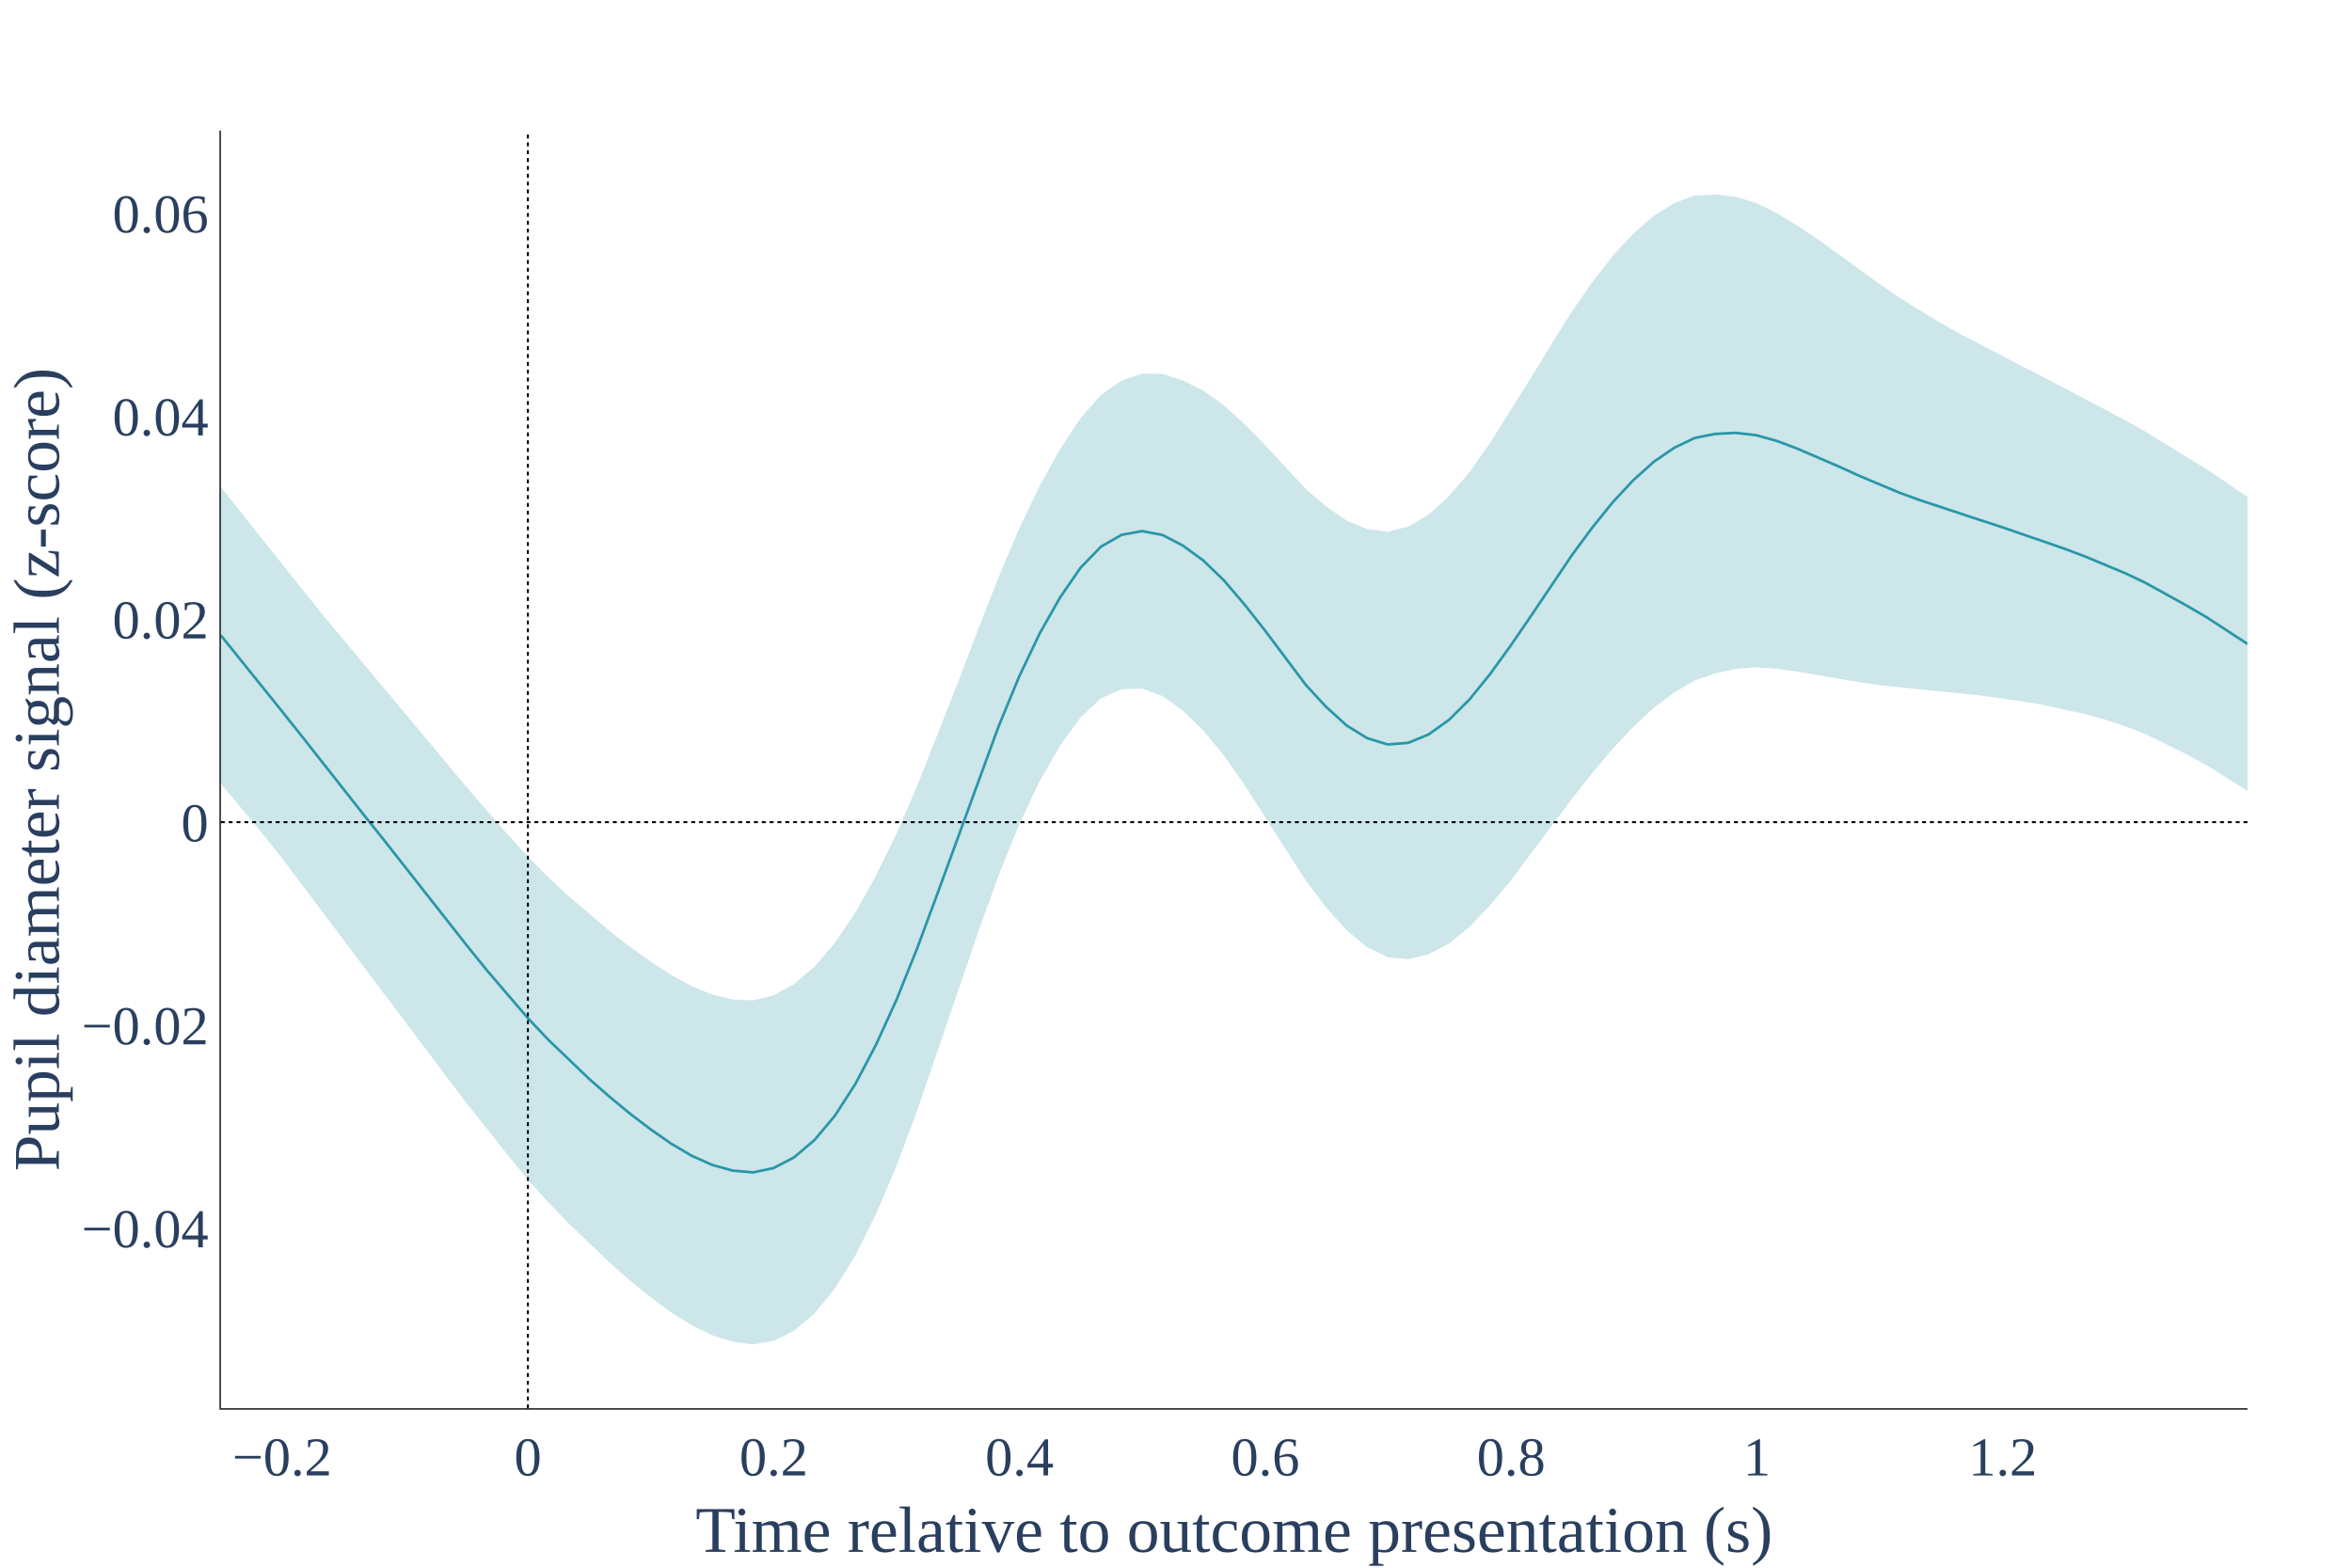
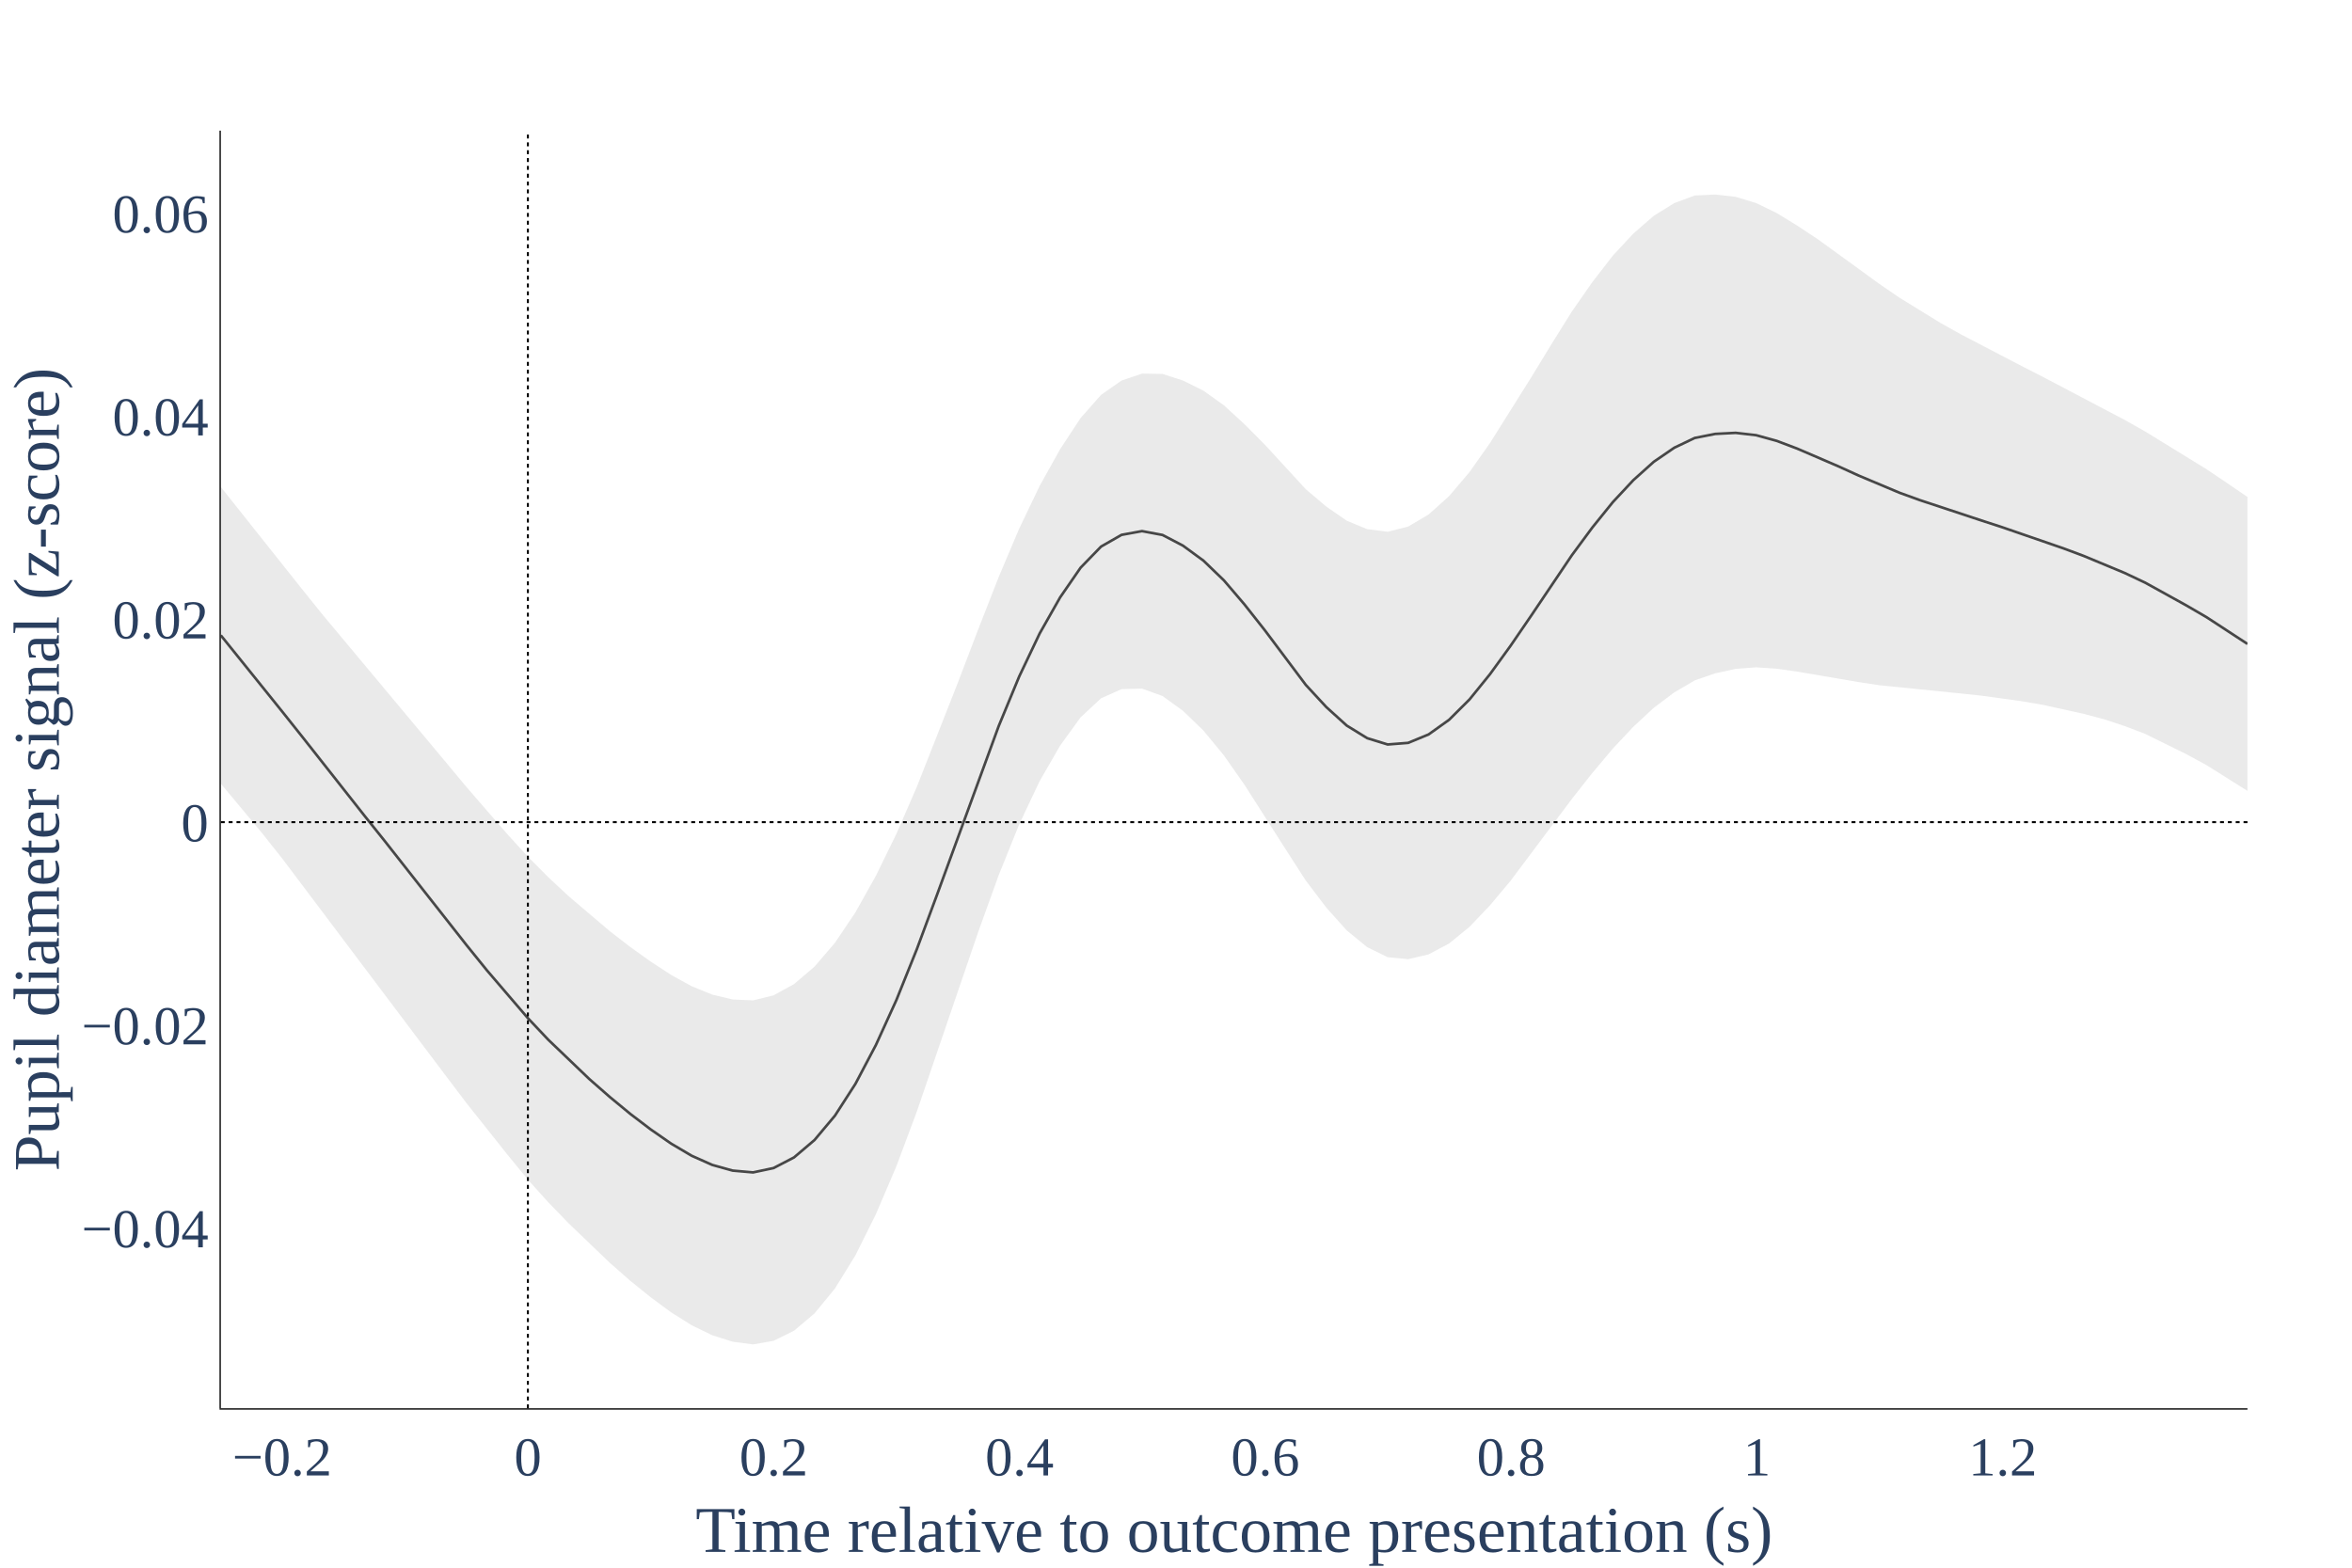
<svg xmlns="http://www.w3.org/2000/svg" class="main-svg" width="1800" height="1200" style="" viewBox="0 0 1800 1200">
  <rect x="0" y="0" width="1800" height="1200" style="fill: rgb(255, 255, 255); fill-opacity: 1;" />
-   <defs id="defs-8945a2">
+   <defs id="defs-1aefa3">
    <g class="clips">
-       <clipPath id="clip8945a2xyplot" class="plotclip">
+       <clipPath id="clip1aefa3xyplot" class="plotclip">
        <rect width="1551" height="978" />
      </clipPath>
-       <clipPath class="axesclip" id="clip8945a2x">
+       <clipPath class="axesclip" id="clip1aefa3x">
        <rect x="169" y="0" width="1551" height="1200" />
      </clipPath>
-       <clipPath class="axesclip" id="clip8945a2y">
+       <clipPath class="axesclip" id="clip1aefa3y">
        <rect x="0" y="100" width="1800" height="978" />
      </clipPath>
-       <clipPath class="axesclip" id="clip8945a2xy">
+       <clipPath class="axesclip" id="clip1aefa3xy">
        <rect x="169" y="100" width="1551" height="978" />
      </clipPath>
    </g>
    <g class="gradients" />
    <g class="patterns" />
  </defs>
  <g class="bglayer">
    <rect class="bg" x="169" y="100" width="1551" height="978" style="fill: rgb(255, 255, 255); fill-opacity: 1; stroke-width: 0;" />
  </g>
  <g class="layer-below">
    <g class="imagelayer" />
    <g class="shapelayer" />
  </g>
  <g class="cartesianlayer">
    <g class="subplot xy">
      <g class="layer-subplot">
        <g class="shapelayer" />
        <g class="imagelayer" />
      </g>
      <g class="minor-gridlayer">
        <g class="x" />
        <g class="y" />
      </g>
      <g class="gridlayer">
        <g class="x">
          <path class="xgrid crisp" transform="translate(215.88,0)" d="M0,100v978" style="stroke: rgb(255, 255, 255); stroke-opacity: 1; stroke-width: 1px;" />
          <path class="xgrid crisp" transform="translate(592.12,0)" d="M0,100v978" style="stroke: rgb(255, 255, 255); stroke-opacity: 1; stroke-width: 1px;" />
          <path class="xgrid crisp" transform="translate(780.24,0)" d="M0,100v978" style="stroke: rgb(255, 255, 255); stroke-opacity: 1; stroke-width: 1px;" />
          <path class="xgrid crisp" transform="translate(968.36,0)" d="M0,100v978" style="stroke: rgb(255, 255, 255); stroke-opacity: 1; stroke-width: 1px;" />
          <path class="xgrid crisp" transform="translate(1156.48,0)" d="M0,100v978" style="stroke: rgb(255, 255, 255); stroke-opacity: 1; stroke-width: 1px;" />
          <path class="xgrid crisp" transform="translate(1344.6,0)" d="M0,100v978" style="stroke: rgb(255, 255, 255); stroke-opacity: 1; stroke-width: 1px;" />
          <path class="xgrid crisp" transform="translate(1532.73,0)" d="M0,100v978" style="stroke: rgb(255, 255, 255); stroke-opacity: 1; stroke-width: 1px;" />
        </g>
        <g class="y">
          <path class="ygrid crisp" transform="translate(0,940.05)" d="M169,0h1551" style="stroke: rgb(255, 255, 255); stroke-opacity: 1; stroke-width: 1px;" />
          <path class="ygrid crisp" transform="translate(0,784.69)" d="M169,0h1551" style="stroke: rgb(255, 255, 255); stroke-opacity: 1; stroke-width: 1px;" />
          <path class="ygrid crisp" transform="translate(0,473.97)" d="M169,0h1551" style="stroke: rgb(255, 255, 255); stroke-opacity: 1; stroke-width: 1px;" />
          <path class="ygrid crisp" transform="translate(0,318.61)" d="M169,0h1551" style="stroke: rgb(255, 255, 255); stroke-opacity: 1; stroke-width: 1px;" />
          <path class="ygrid crisp" transform="translate(0,163.25)" d="M169,0h1551" style="stroke: rgb(255, 255, 255); stroke-opacity: 1; stroke-width: 1px;" />
        </g>
      </g>
      <g class="zerolinelayer">
        <path class="xzl zl crisp" transform="translate(404,0)" d="M0,100v978" style="stroke: rgb(255, 255, 255); stroke-opacity: 1; stroke-width: 2px;" />
        <path class="yzl zl crisp" transform="translate(0,629.33)" d="M169,0h1551" style="stroke: rgb(255, 255, 255); stroke-opacity: 1; stroke-width: 2px;" />
      </g>
      <g class="layer-between">
        <g class="shapelayer" />
        <g class="imagelayer" />
      </g>
      <path class="xlines-below" />
      <path class="ylines-below" />
      <g class="overlines-below" />
      <g class="xaxislayer-below" />
      <g class="yaxislayer-below" />
      <g class="overaxes-below" />
      <g class="overplot">
-         <g class="xy" transform="translate(169,100)" clip-path="url(#clip8945a2xyplot)">
+         <g class="xy" transform="translate(169,100)" clip-path="url(#clip1aefa3xyplot)">
          <g class="scatterlayer mlayer">
-             <g class="trace scatter trace84c1a5" style="stroke-miterlimit: 2; opacity: 1;">
+             <g class="trace scatter trace6a95f2" style="stroke-miterlimit: 2; opacity: 1;">
              <g class="fills" />
              <g class="errorbars" />
              <g class="lines">
-                 <path class="js-line" d="M0,386.31L47,444.71L62.67,464.41L109.67,524.07L125.33,543.64L188,623.4L203.67,642.79L235,679.36L250.67,695.95L282,725.95L297.67,739.69L313.33,752.61L329,764.54L344.67,775.42L360.33,784.67L376,791.67L391.67,796.04L407.33,797.43L423,794.1L438.67,785.96L454.33,772.67L470,753.98L485.67,729.63L501.33,699.9L517,665.52L532.67,626.53L548.33,584.31L595.33,455.74L611,417.83L626.67,384.88L642.33,357.26L658,334.53L673.67,318.37L689.33,309.41L705,306.55L720.67,309.49L736.33,317.67L752,329.15L767.67,344.25L783.33,362.6L799,382.47L830.33,424.26L846,441.21L861.67,455.4L877.33,465.04L893,469.87L908.67,468.64L924.33,462.17L940,450.98L955.67,435.35L971.33,416.01L987,394.39L1002.67,371.49L1034,324.95L1049.67,303.74L1065.33,284.33L1081,267.55L1096.67,253.46L1112.33,242.73L1128,235.24L1143.67,232.14L1159.33,231.33L1175,233.13L1190.67,237.45L1206.33,243.36L1237.67,256.84L1253.33,263.98L1284.67,277.17L1300.33,282.85L1347.33,298.39L1363,303.48L1410,319.69L1425.67,325.54L1457,338.58L1472.67,345.99L1504,363.31L1519.67,372.43L1551,392.9" style="vector-effect: none; fill: none; stroke: rgb(0, 130, 150); stroke-opacity: 0.8; stroke-width: 2px; opacity: 1;" />
+                 <path class="js-line" d="M0,386.31L47,444.71L62.67,464.41L109.67,524.07L125.33,543.64L188,623.4L203.67,642.79L235,679.36L250.67,695.95L282,725.95L297.67,739.69L313.33,752.61L329,764.54L344.67,775.42L360.33,784.67L376,791.67L391.67,796.04L407.33,797.43L423,794.1L438.67,785.96L454.33,772.67L470,753.98L485.67,729.63L501.33,699.9L517,665.52L532.67,626.53L548.33,584.31L595.33,455.74L611,417.83L626.67,384.88L642.33,357.26L658,334.53L673.67,318.37L689.33,309.41L705,306.55L720.67,309.49L736.33,317.67L752,329.15L767.67,344.25L783.33,362.6L799,382.47L830.33,424.26L846,441.21L861.67,455.4L877.33,465.04L893,469.87L908.67,468.64L924.33,462.17L940,450.98L955.67,435.35L971.33,416.01L987,394.39L1002.67,371.49L1034,324.95L1049.67,303.74L1065.33,284.33L1081,267.55L1096.67,253.46L1112.33,242.73L1128,235.24L1143.67,232.14L1159.33,231.33L1175,233.13L1190.67,237.45L1206.33,243.36L1237.67,256.84L1253.33,263.98L1284.67,277.17L1300.33,282.85L1347.33,298.39L1363,303.48L1410,319.69L1425.67,325.54L1457,338.58L1472.67,345.99L1504,363.31L1519.67,372.43L1551,392.9" style="vector-effect: none; fill: none; stroke: rgb(0, 0, 0); stroke-opacity: 0.8; stroke-width: 2px; opacity: 1;" />
              </g>
              <g class="points" />
              <g class="text" />
            </g>
-             <g class="trace scatter trace96e498" style="stroke-miterlimit: 2; opacity: 1;">
+             <g class="trace scatter trace8b4ff2" style="stroke-miterlimit: 2; opacity: 1;">
              <g class="fills">
                <g>
-                   <path class="js-fill" d="M0,272.77L62.67,351.6L78.33,371.05L172.33,483.59L188,502.43L219.33,538.59L235,555.75L250.67,571.53L266.33,586.13L297.67,612.76L313.33,624.87L329,636.06L344.67,646.29L360.33,654.92L376,661.31L391.67,665.04L407.33,665.75L423,661.88L438.67,653.3L454.33,639.95L470,621.67L485.67,598.36L501.33,570.39L517,538.32L532.67,502.24L564,422.72L579.67,381.64L595.33,341.63L611,304.64L626.67,271.91L642.33,243.81L658,219.98L673.67,202.24L689.33,191.3L705,185.99L720.67,186.22L736.33,191.28L752,199.05L767.67,210.25L783.33,224.62L799,240.38L830.33,274.48L846,287.75L861.67,298.59L877.33,305.06L893,307.05L908.67,303.06L924.33,293.81L940,279.76L955.67,261.29L971.33,239.07L1002.67,189.15L1018.33,163.48L1034,138.4L1049.67,115.87L1065.33,95.67L1081,78.8L1096.67,65.16L1112.33,55.47L1128,49.66L1143.67,48.9L1159.33,50.67L1175,55.44L1190.67,63.04L1206.33,72.65L1222,83L1237.67,94.36L1269,117.13L1284.67,127.86L1316,147.16L1331.67,155.92L1378.67,180.44L1394.33,188.43L1457,221.41L1472.67,230.24L1519.67,259.18L1535.33,269.71L1551,280.41L1551,505.4L1519.67,485.68L1504,477.17L1472.67,461.74L1457,455.75L1441.33,450.59L1425.67,446.42L1394.33,439.52L1378.67,436.82L1347.33,432.49L1331.67,430.83L1269,424.48L1253.33,422.09L1206.33,414.08L1190.67,411.85L1175,410.81L1159.33,412L1143.67,415.38L1128,420.82L1112.33,429.99L1096.67,441.76L1081,456.3L1065.33,472.99L1049.67,491.62L1034,511.49L987,574.26L971.33,592.95L955.67,609.4L940,622.21L924.33,630.53L908.67,634.21L893,632.69L877.33,625.02L861.67,612.21L846,594.68L830.33,574.03L814.67,549.69L783.33,500.59L767.67,478.25L752,459.24L736.33,444.07L720.67,432.76L705,427.1L689.33,427.51L673.67,434.5L658,449.07L642.33,470.71L626.67,497.85L611,531.02L595.33,569.85L579.67,613.24L532.67,750.82L517,792.73L501.33,829.41L485.67,860.9L470,886.28L454.33,905.39L438.67,918.61L423,926.33L407.33,929.1L391.67,927.03L376,922.03L360.33,914.42L344.67,904.56L329,893.02L313.33,880.36L297.67,866.61L266.33,836.55L250.67,820.37L235,802.96L219.33,783.8L188,744.37L172.33,723.66L47,557.17L31.33,537.44L0,499.85Z" style="fill: rgb(0, 130, 150); fill-opacity: 0.2; stroke-width: 0;" />
+                   <path class="js-fill" d="M0,272.77L62.67,351.6L78.33,371.05L172.33,483.59L188,502.43L219.33,538.59L235,555.75L250.67,571.53L266.33,586.13L297.67,612.76L313.33,624.87L329,636.06L344.67,646.29L360.33,654.92L376,661.31L391.67,665.04L407.33,665.75L423,661.88L438.67,653.3L454.33,639.95L470,621.67L485.67,598.36L501.33,570.39L517,538.32L532.67,502.24L564,422.72L579.67,381.64L595.33,341.63L611,304.64L626.67,271.91L642.33,243.81L658,219.98L673.67,202.24L689.33,191.3L705,185.99L720.67,186.22L736.33,191.28L752,199.05L767.67,210.25L783.33,224.62L799,240.38L830.33,274.48L846,287.75L861.67,298.59L877.33,305.06L893,307.05L908.67,303.06L924.33,293.81L940,279.76L955.67,261.29L971.33,239.07L1002.67,189.15L1018.33,163.48L1034,138.4L1049.67,115.87L1065.33,95.67L1081,78.8L1096.67,65.16L1112.33,55.47L1128,49.66L1143.67,48.9L1159.33,50.67L1175,55.44L1190.67,63.04L1206.33,72.65L1222,83L1237.67,94.36L1269,117.13L1284.67,127.86L1316,147.16L1331.67,155.92L1378.67,180.44L1394.33,188.43L1457,221.41L1472.67,230.24L1519.67,259.18L1535.33,269.71L1551,280.41L1551,505.4L1519.67,485.68L1504,477.17L1472.67,461.74L1457,455.75L1441.33,450.59L1425.67,446.42L1394.33,439.52L1378.67,436.82L1347.33,432.49L1331.67,430.83L1269,424.48L1253.33,422.09L1206.33,414.08L1190.67,411.85L1175,410.81L1159.33,412L1143.67,415.38L1128,420.82L1112.33,429.99L1096.67,441.76L1081,456.3L1065.33,472.99L1049.67,491.62L1034,511.49L987,574.26L971.33,592.95L955.67,609.4L940,622.21L924.33,630.53L908.67,634.21L893,632.69L877.33,625.02L861.67,612.21L846,594.68L830.33,574.03L814.67,549.69L783.33,500.59L767.67,478.25L752,459.24L736.33,444.07L720.67,432.76L705,427.1L689.33,427.51L673.67,434.5L658,449.07L642.33,470.71L626.67,497.85L611,531.02L595.33,569.85L579.67,613.24L532.67,750.82L517,792.73L501.33,829.41L485.67,860.9L470,886.28L454.33,905.39L438.67,918.61L423,926.33L407.33,929.1L391.67,927.03L376,922.03L360.33,914.42L344.67,904.56L329,893.02L313.33,880.36L297.67,866.61L266.33,836.55L250.67,820.37L235,802.96L219.33,783.8L188,744.37L172.33,723.66L47,557.17L31.33,537.44L0,499.85Z" style="fill: rgb(150, 150, 150); fill-opacity: 0.2; stroke-width: 0;" />
                </g>
              </g>
              <g class="errorbars" />
              <g class="lines">
                <path class="js-line" d="M0,272.77L62.67,351.6L78.33,371.05L172.33,483.59L188,502.43L219.33,538.59L235,555.75L250.67,571.53L266.33,586.13L297.67,612.76L313.33,624.87L329,636.06L344.67,646.29L360.33,654.92L376,661.31L391.67,665.04L407.33,665.75L423,661.88L438.67,653.3L454.33,639.95L470,621.67L485.67,598.36L501.33,570.39L517,538.32L532.67,502.24L564,422.72L579.67,381.64L595.33,341.63L611,304.64L626.67,271.91L642.33,243.81L658,219.98L673.67,202.24L689.33,191.3L705,185.99L720.67,186.22L736.33,191.28L752,199.05L767.67,210.25L783.33,224.62L799,240.38L830.33,274.48L846,287.75L861.67,298.59L877.33,305.06L893,307.05L908.67,303.06L924.33,293.81L940,279.76L955.67,261.29L971.33,239.07L1002.67,189.15L1018.33,163.48L1034,138.4L1049.67,115.87L1065.33,95.67L1081,78.8L1096.67,65.16L1112.33,55.47L1128,49.66L1143.67,48.9L1159.33,50.67L1175,55.44L1190.67,63.04L1206.33,72.65L1222,83L1237.67,94.36L1269,117.13L1284.67,127.86L1316,147.16L1331.67,155.92L1378.67,180.44L1394.33,188.43L1457,221.41L1472.67,230.24L1519.67,259.18L1535.33,269.71L1551,280.41L1551,505.4L1519.67,485.68L1504,477.17L1472.67,461.74L1457,455.75L1441.33,450.59L1425.67,446.42L1394.33,439.52L1378.67,436.82L1347.33,432.49L1331.67,430.83L1269,424.48L1253.33,422.09L1206.33,414.08L1190.67,411.85L1175,410.81L1159.33,412L1143.67,415.38L1128,420.82L1112.33,429.99L1096.67,441.76L1081,456.3L1065.33,472.99L1049.67,491.62L1034,511.49L987,574.26L971.33,592.95L955.67,609.4L940,622.21L924.33,630.53L908.67,634.21L893,632.69L877.33,625.02L861.67,612.21L846,594.68L830.33,574.03L814.67,549.69L783.33,500.59L767.67,478.25L752,459.24L736.33,444.07L720.67,432.76L705,427.1L689.33,427.51L673.67,434.5L658,449.07L642.33,470.71L626.67,497.85L611,531.02L595.33,569.85L579.67,613.24L532.67,750.82L517,792.73L501.33,829.41L485.67,860.9L470,886.28L454.33,905.39L438.67,918.61L423,926.33L407.33,929.1L391.67,927.03L376,922.03L360.33,914.42L344.67,904.56L329,893.02L313.33,880.36L297.67,866.61L266.33,836.55L250.67,820.37L235,802.96L219.33,783.8L188,744.37L172.33,723.66L47,557.17L31.33,537.44L0,499.85" style="vector-effect: none; fill: none; stroke: rgb(255, 255, 255); stroke-opacity: 0; stroke-width: 2px; opacity: 1;" />
              </g>
              <g class="points" />
              <g class="text" />
            </g>
          </g>
        </g>
      </g>
      <path class="xlines-above crisp" d="M168,1078.5H1720" style="fill: none; stroke-width: 1px; stroke: rgb(0, 0, 0); stroke-opacity: 1;" />
      <path class="ylines-above crisp" d="M168.5,100V1078" style="fill: none; stroke-width: 1px; stroke: rgb(0, 0, 0); stroke-opacity: 1;" />
      <g class="overlines-above" />
      <g class="xaxislayer-above">
        <g class="xtick">
          <text text-anchor="middle" x="0" y="1129.4" transform="translate(215.88,0)" style="font-family: 'Times New Roman'; font-size: 42px; fill: rgb(42, 63, 95); fill-opacity: 1; white-space: pre; opacity: 1;">−0.2</text>
        </g>
        <g class="xtick">
          <text text-anchor="middle" x="0" y="1129.4" style="font-family: 'Times New Roman'; font-size: 42px; fill: rgb(42, 63, 95); fill-opacity: 1; white-space: pre; opacity: 1;" transform="translate(404,0)">0</text>
        </g>
        <g class="xtick">
          <text text-anchor="middle" x="0" y="1129.4" style="font-family: 'Times New Roman'; font-size: 42px; fill: rgb(42, 63, 95); fill-opacity: 1; white-space: pre; opacity: 1;" transform="translate(592.12,0)">0.2</text>
        </g>
        <g class="xtick">
          <text text-anchor="middle" x="0" y="1129.4" style="font-family: 'Times New Roman'; font-size: 42px; fill: rgb(42, 63, 95); fill-opacity: 1; white-space: pre; opacity: 1;" transform="translate(780.24,0)">0.4</text>
        </g>
        <g class="xtick">
          <text text-anchor="middle" x="0" y="1129.4" style="font-family: 'Times New Roman'; font-size: 42px; fill: rgb(42, 63, 95); fill-opacity: 1; white-space: pre; opacity: 1;" transform="translate(968.36,0)">0.6</text>
        </g>
        <g class="xtick">
          <text text-anchor="middle" x="0" y="1129.4" style="font-family: 'Times New Roman'; font-size: 42px; fill: rgb(42, 63, 95); fill-opacity: 1; white-space: pre; opacity: 1;" transform="translate(1156.48,0)">0.8</text>
        </g>
        <g class="xtick">
          <text text-anchor="middle" x="0" y="1129.4" style="font-family: 'Times New Roman'; font-size: 42px; fill: rgb(42, 63, 95); fill-opacity: 1; white-space: pre; opacity: 1;" transform="translate(1344.6,0)">1</text>
        </g>
        <g class="xtick">
          <text text-anchor="middle" x="0" y="1129.4" style="font-family: 'Times New Roman'; font-size: 42px; fill: rgb(42, 63, 95); fill-opacity: 1; white-space: pre; opacity: 1;" transform="translate(1532.73,0)">1.2</text>
        </g>
      </g>
      <g class="yaxislayer-above">
        <g class="ytick">
          <text text-anchor="end" x="159.6" y="14.7" transform="translate(0,940.05)" style="font-family: 'Times New Roman'; font-size: 42px; fill: rgb(42, 63, 95); fill-opacity: 1; white-space: pre; opacity: 1;">−0.04</text>
        </g>
        <g class="ytick">
          <text text-anchor="end" x="159.6" y="14.7" style="font-family: 'Times New Roman'; font-size: 42px; fill: rgb(42, 63, 95); fill-opacity: 1; white-space: pre; opacity: 1;" transform="translate(0,784.69)">−0.02</text>
        </g>
        <g class="ytick">
          <text text-anchor="end" x="159.6" y="14.7" style="font-family: 'Times New Roman'; font-size: 42px; fill: rgb(42, 63, 95); fill-opacity: 1; white-space: pre; opacity: 1;" transform="translate(0,629.33)">0</text>
        </g>
        <g class="ytick">
          <text text-anchor="end" x="159.6" y="14.7" style="font-family: 'Times New Roman'; font-size: 42px; fill: rgb(42, 63, 95); fill-opacity: 1; white-space: pre; opacity: 1;" transform="translate(0,473.97)">0.02</text>
        </g>
        <g class="ytick">
          <text text-anchor="end" x="159.6" y="14.7" style="font-family: 'Times New Roman'; font-size: 42px; fill: rgb(42, 63, 95); fill-opacity: 1; white-space: pre; opacity: 1;" transform="translate(0,318.61)">0.04</text>
        </g>
        <g class="ytick">
          <text text-anchor="end" x="159.6" y="14.7" style="font-family: 'Times New Roman'; font-size: 42px; fill: rgb(42, 63, 95); fill-opacity: 1; white-space: pre; opacity: 1;" transform="translate(0,163.25)">0.06</text>
        </g>
      </g>
      <g class="overaxes-above" />
    </g>
  </g>
  <g class="polarlayer" />
  <g class="smithlayer" />
  <g class="ternarylayer" />
  <g class="geolayer" />
  <g class="funnelarealayer" />
  <g class="pielayer" />
  <g class="iciclelayer" />
  <g class="treemaplayer" />
  <g class="sunburstlayer" />
  <g class="glimages" />
-   <defs id="topdefs-8945a2">
+   <defs id="topdefs-1aefa3">
    <g class="clips" />
  </defs>
  <g class="layer-above">
    <g class="imagelayer" />
    <g class="shapelayer">
-       <g class="shape-group" data-index="0" clip-path="url(#clip8945a2x)">
+       <g class="shape-group" data-index="0" clip-path="url(#clip1aefa3x)">
        <path data-index="0" fill-rule="evenodd" d="M404,1078L404,100" style="opacity: 1; stroke: rgb(0, 0, 0); stroke-opacity: 1; fill: rgb(0, 0, 0); fill-opacity: 0; stroke-dasharray: 3px, 3px; stroke-width: 1.5px;" />
      </g>
-       <g class="shape-group" data-index="1" clip-path="url(#clip8945a2y)">
+       <g class="shape-group" data-index="1" clip-path="url(#clip1aefa3y)">
        <path data-index="1" fill-rule="evenodd" d="M169,629.33L1720,629.33" style="opacity: 1; stroke: rgb(0, 0, 0); stroke-opacity: 1; fill: rgb(0, 0, 0); fill-opacity: 0; stroke-dasharray: 3px, 3px; stroke-width: 1.5px;" />
      </g>
    </g>
  </g>
  <g class="infolayer">
    <g class="g-gtitle" />
    <g class="g-xtitle">
      <text class="xtitle" x="944.5" y="1187.906" text-anchor="middle" style="opacity: 1; font-family: 'Times New Roman'; font-size: 50px; fill: rgb(42, 63, 95); fill-opacity: 1; white-space: pre;">Time relative to outcome presentation (s)</text>
    </g>
    <g class="g-ytitle" transform="translate(14.59375,0)">
      <text class="ytitle" transform="rotate(-90,30.40625,589)" x="30.406" y="589" text-anchor="middle" style="opacity: 1; font-family: 'Times New Roman'; font-size: 50px; fill: rgb(42, 63, 95); fill-opacity: 1; white-space: pre;">Pupil diameter signal (z-score)</text>
    </g>
  </g>
</svg>
